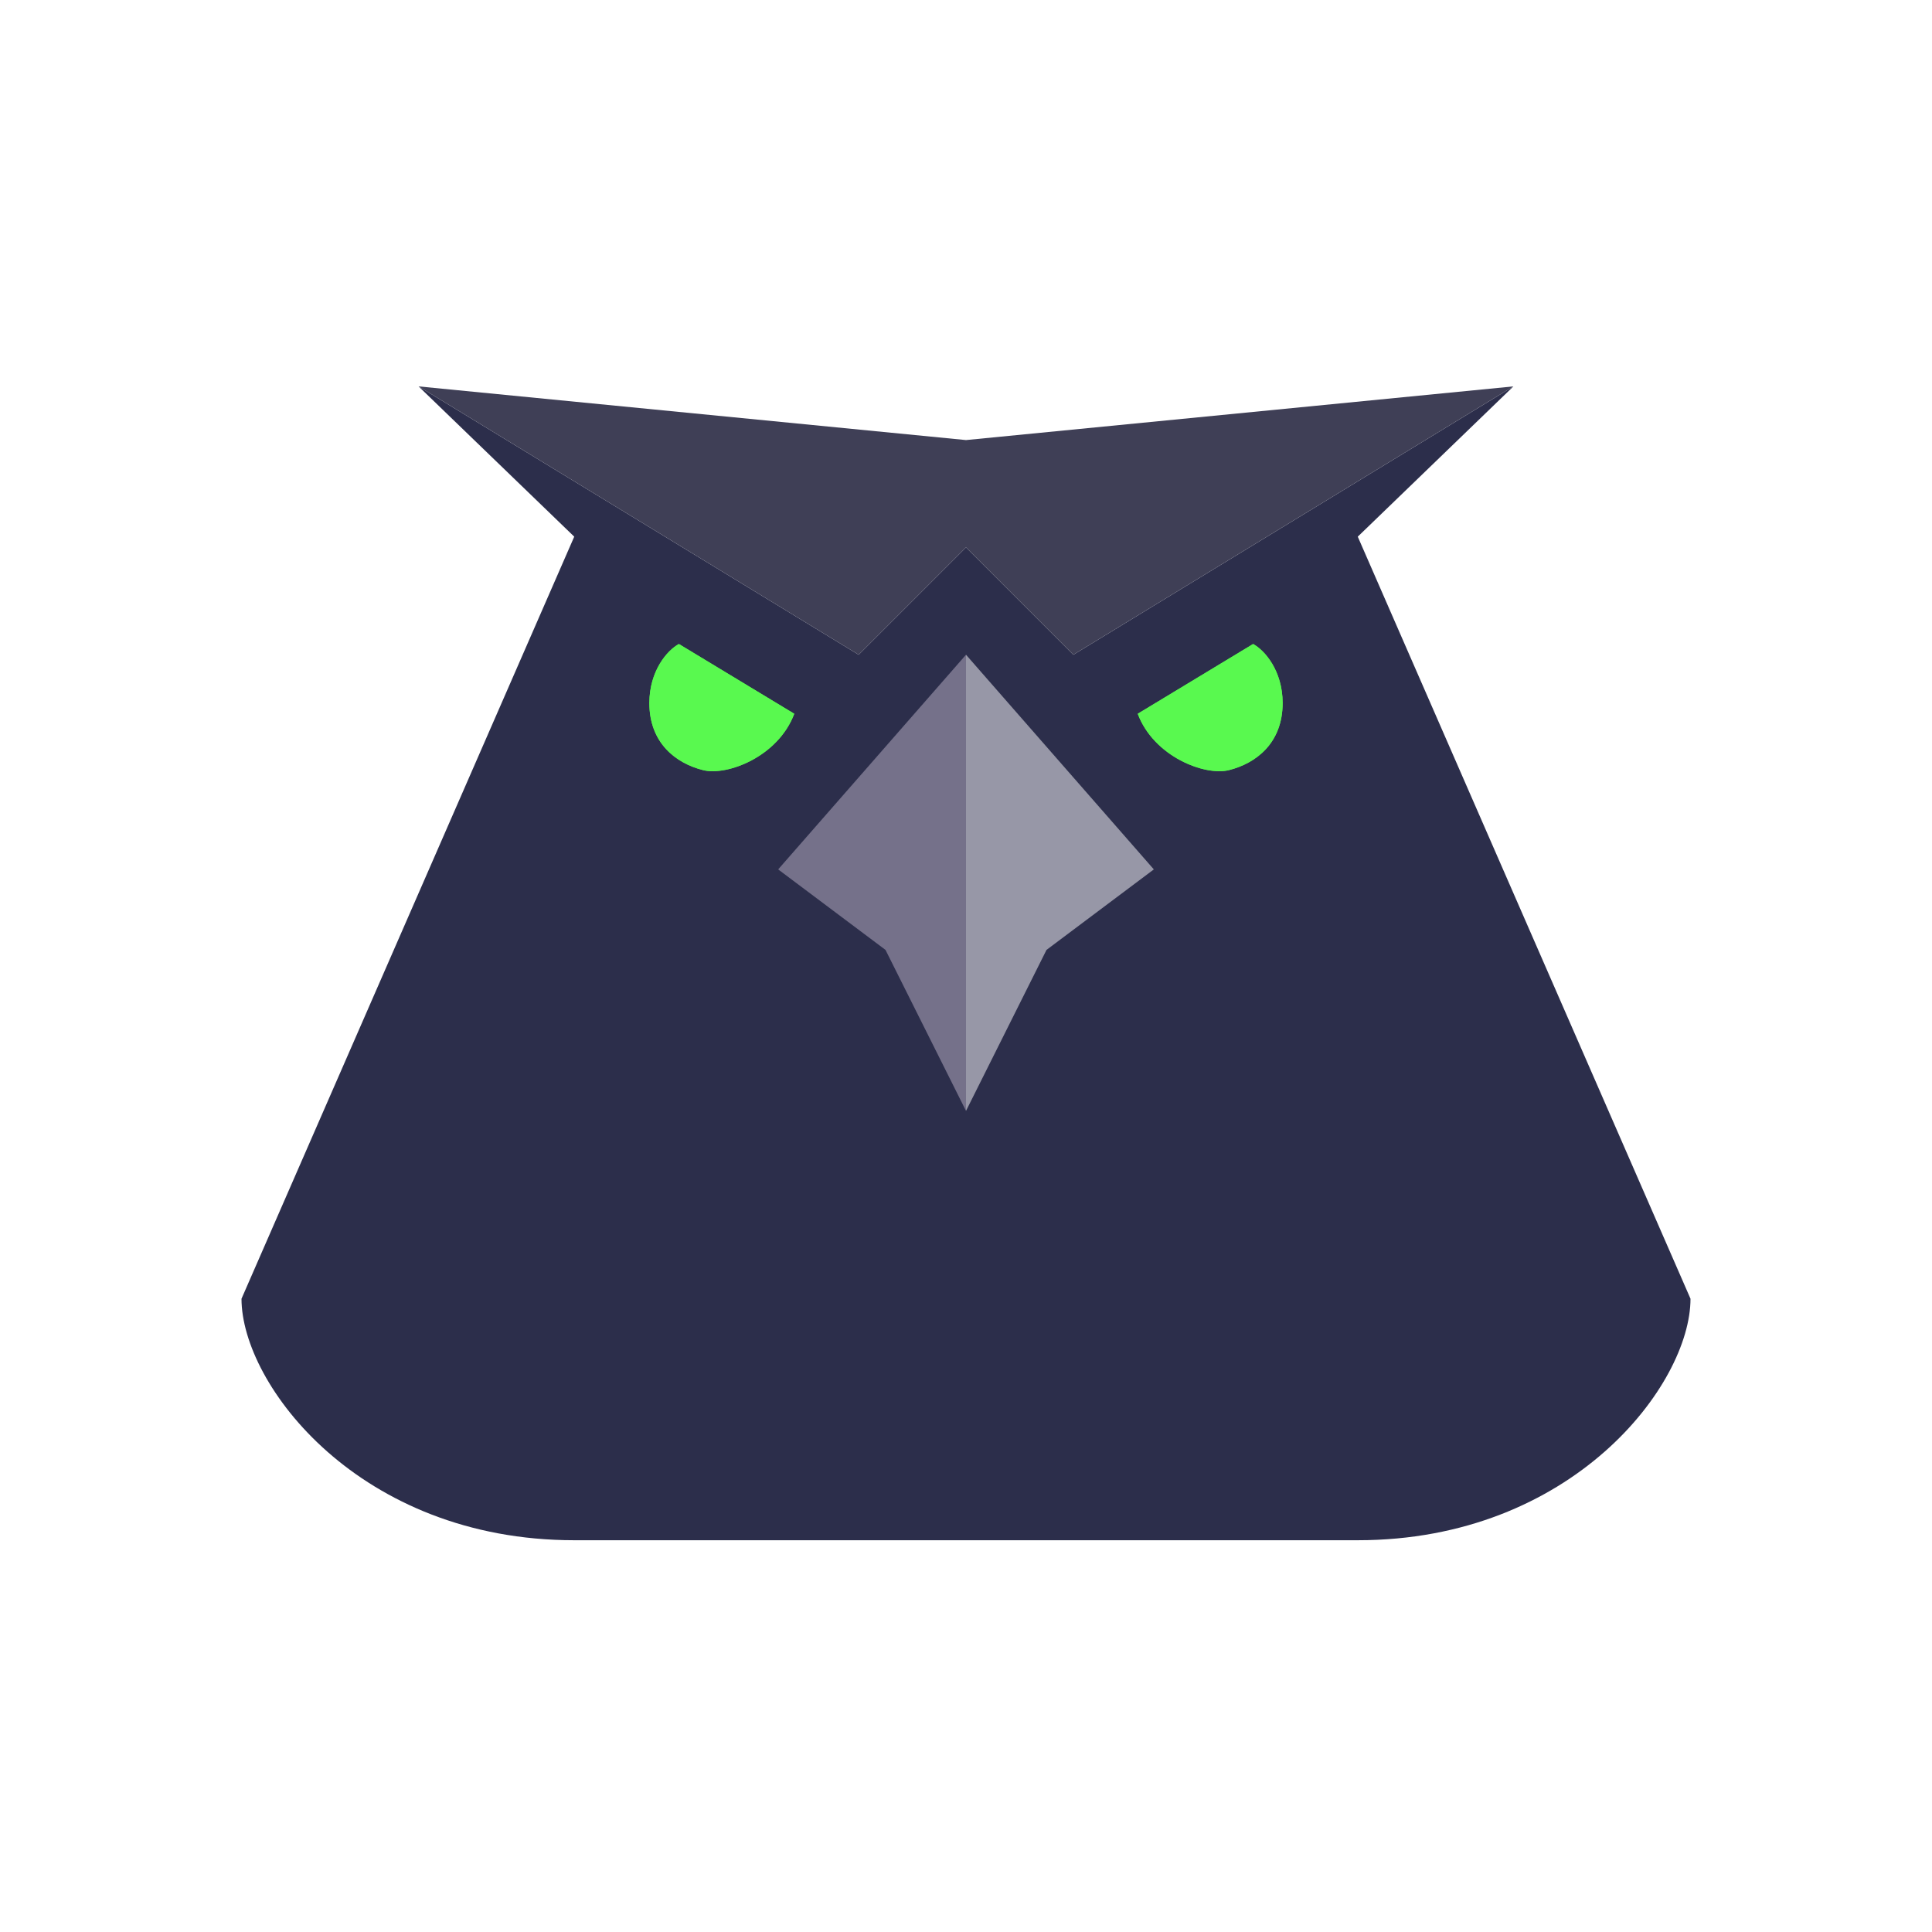
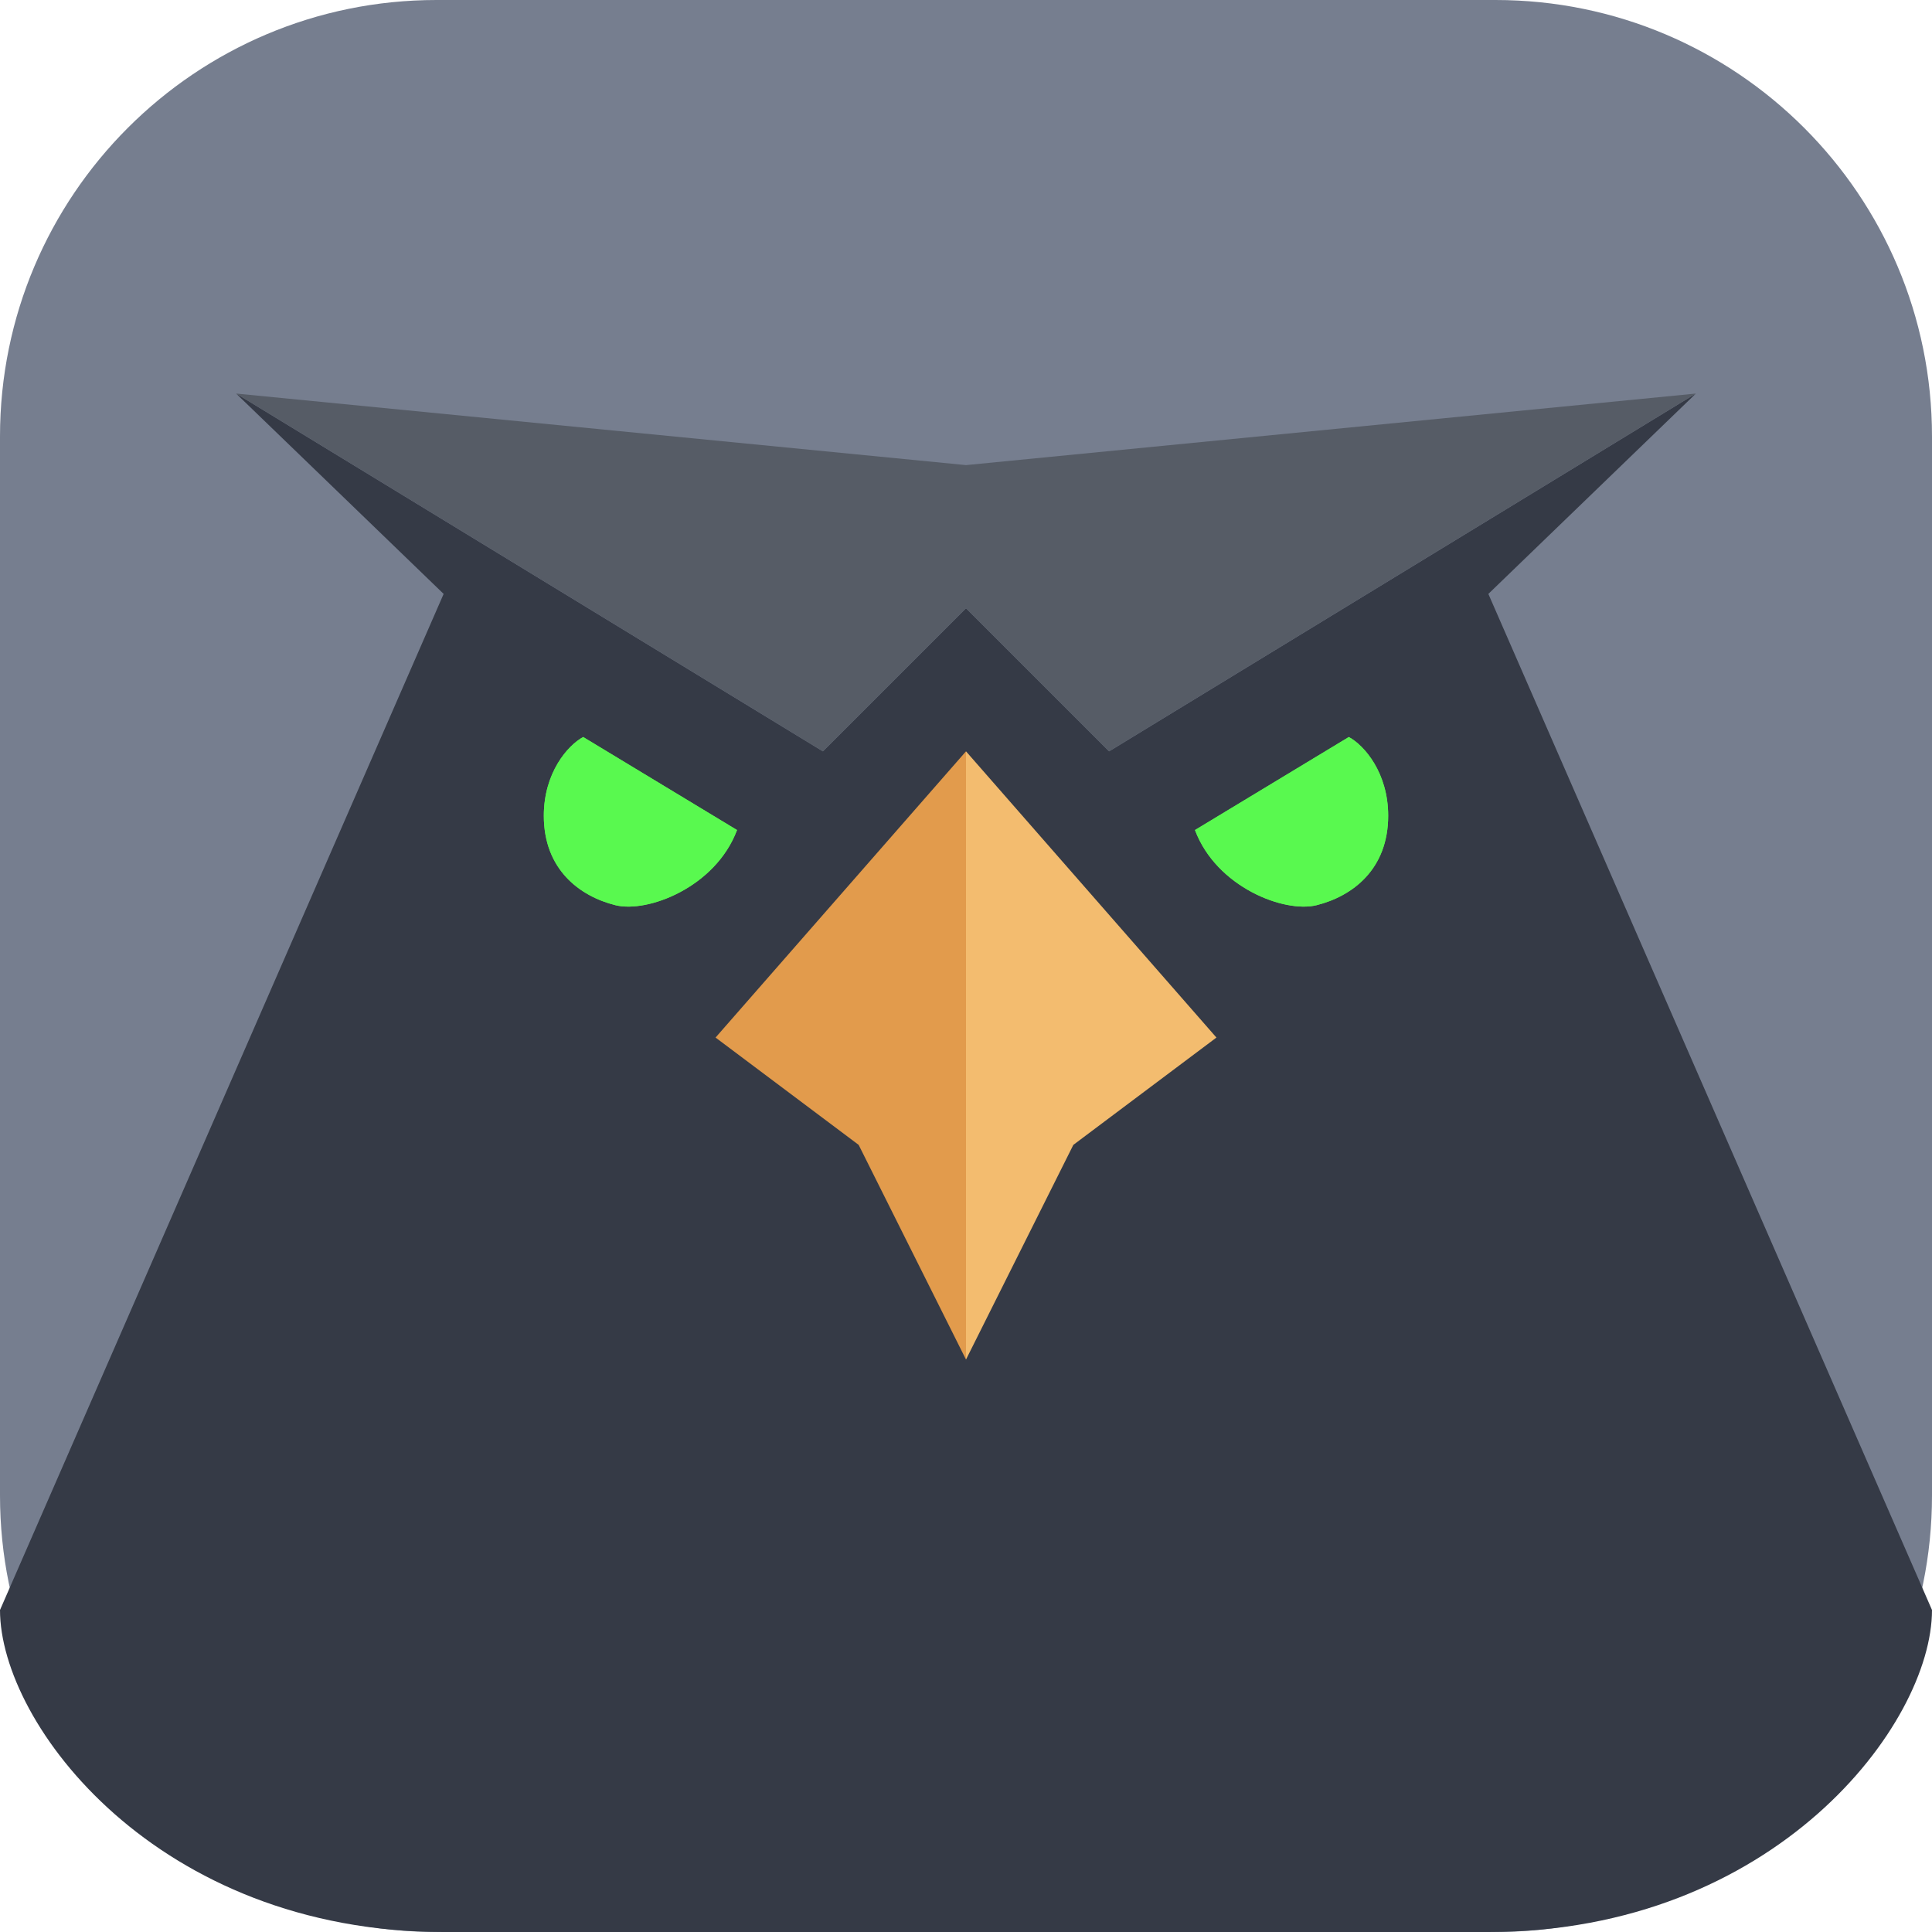
- <svg xmlns="http://www.w3.org/2000/svg" width="360" height="360" viewBox="0 0 360 360" fill="none">
-   <path d="M253 100L282 72L200 122L180 102L160 122L78 72L107 100L45 242C45 258 67 287 107 287H253C293 287 315 258 315 242L253 100Z" fill="#2C2E4B" />
-   <path d="M233.5 120L212 133C215 141 224.5 144.625 229 143.5C234 142.25 239 138.5 239 131C239 125 235.667 121.167 233.5 120Z" fill="#59F94F" />
-   <path d="M233.5 120L212 133C215 141 224.5 144.625 229 143.5C234 142.25 239 138.5 239 131C239 125 235.667 121.167 233.5 120Z" fill="#59F94F" />
-   <path d="M126.5 120L148 133C145 141 135.5 144.625 131 143.5C126 142.25 121 138.5 121 131C121 125 124.333 121.167 126.5 120Z" fill="#59F94F" />
-   <path d="M126.5 120L148 133C145 141 135.5 144.625 131 143.5C126 142.25 121 138.5 121 131C121 125 124.333 121.167 126.5 120Z" fill="#59F94F" />
-   <path d="M180 207V122L145 162L165 177L180 207Z" fill="#75718A" />
-   <path d="M180 207V122L215 162L195 177L180 207Z" fill="#9797A7" />
-   <path d="M160 122L78 72L180 82L282 72L200 122L180 102L160 122Z" fill="#3F3F56" />
+ <svg xmlns="http://www.w3.org/2000/svg" width="270" height="270" viewBox="0 0 270 270" fill="none">
+   <rect width="270" height="270" rx="61" fill="#767E8F" />
+   <path d="M208 83L237 55L155 105L135 85L115 105L33 55L62 83L0 225C0 241 22 270 62 270H208C248 270 270 241 270 225L208 83Z" fill="#353A46" />
+   <path d="M188.5 103L167 116C170 124 179.5 127.625 184 126.5C189 125.25 194 121.5 194 114C194 108 190.667 104.167 188.5 103Z" fill="#59F94F" />
+   <path d="M188.5 103L167 116C170 124 179.5 127.625 184 126.5C189 125.25 194 121.5 194 114C194 108 190.667 104.167 188.5 103Z" fill="#59F94F" />
+   <path d="M81.5 103L103 116C100 124 90.5 127.625 86 126.5C81 125.25 76 121.5 76 114C76 108 79.333 104.167 81.5 103Z" fill="#59F94F" />
+   <path d="M81.5 103L103 116C100 124 90.5 127.625 86 126.5C81 125.25 76 121.5 76 114C76 108 79.333 104.167 81.5 103Z" fill="#59F94F" />
+   <path d="M135 190V105L100 145L120 160L135 190Z" fill="#E29B4C" />
+   <path d="M135 190V105L170 145L150 160L135 190Z" fill="#F3BC6F" />
+   <path d="M115 105L33 55L135 65L237 55L155 105L135 85L115 105Z" fill="#565C66" />
</svg>
